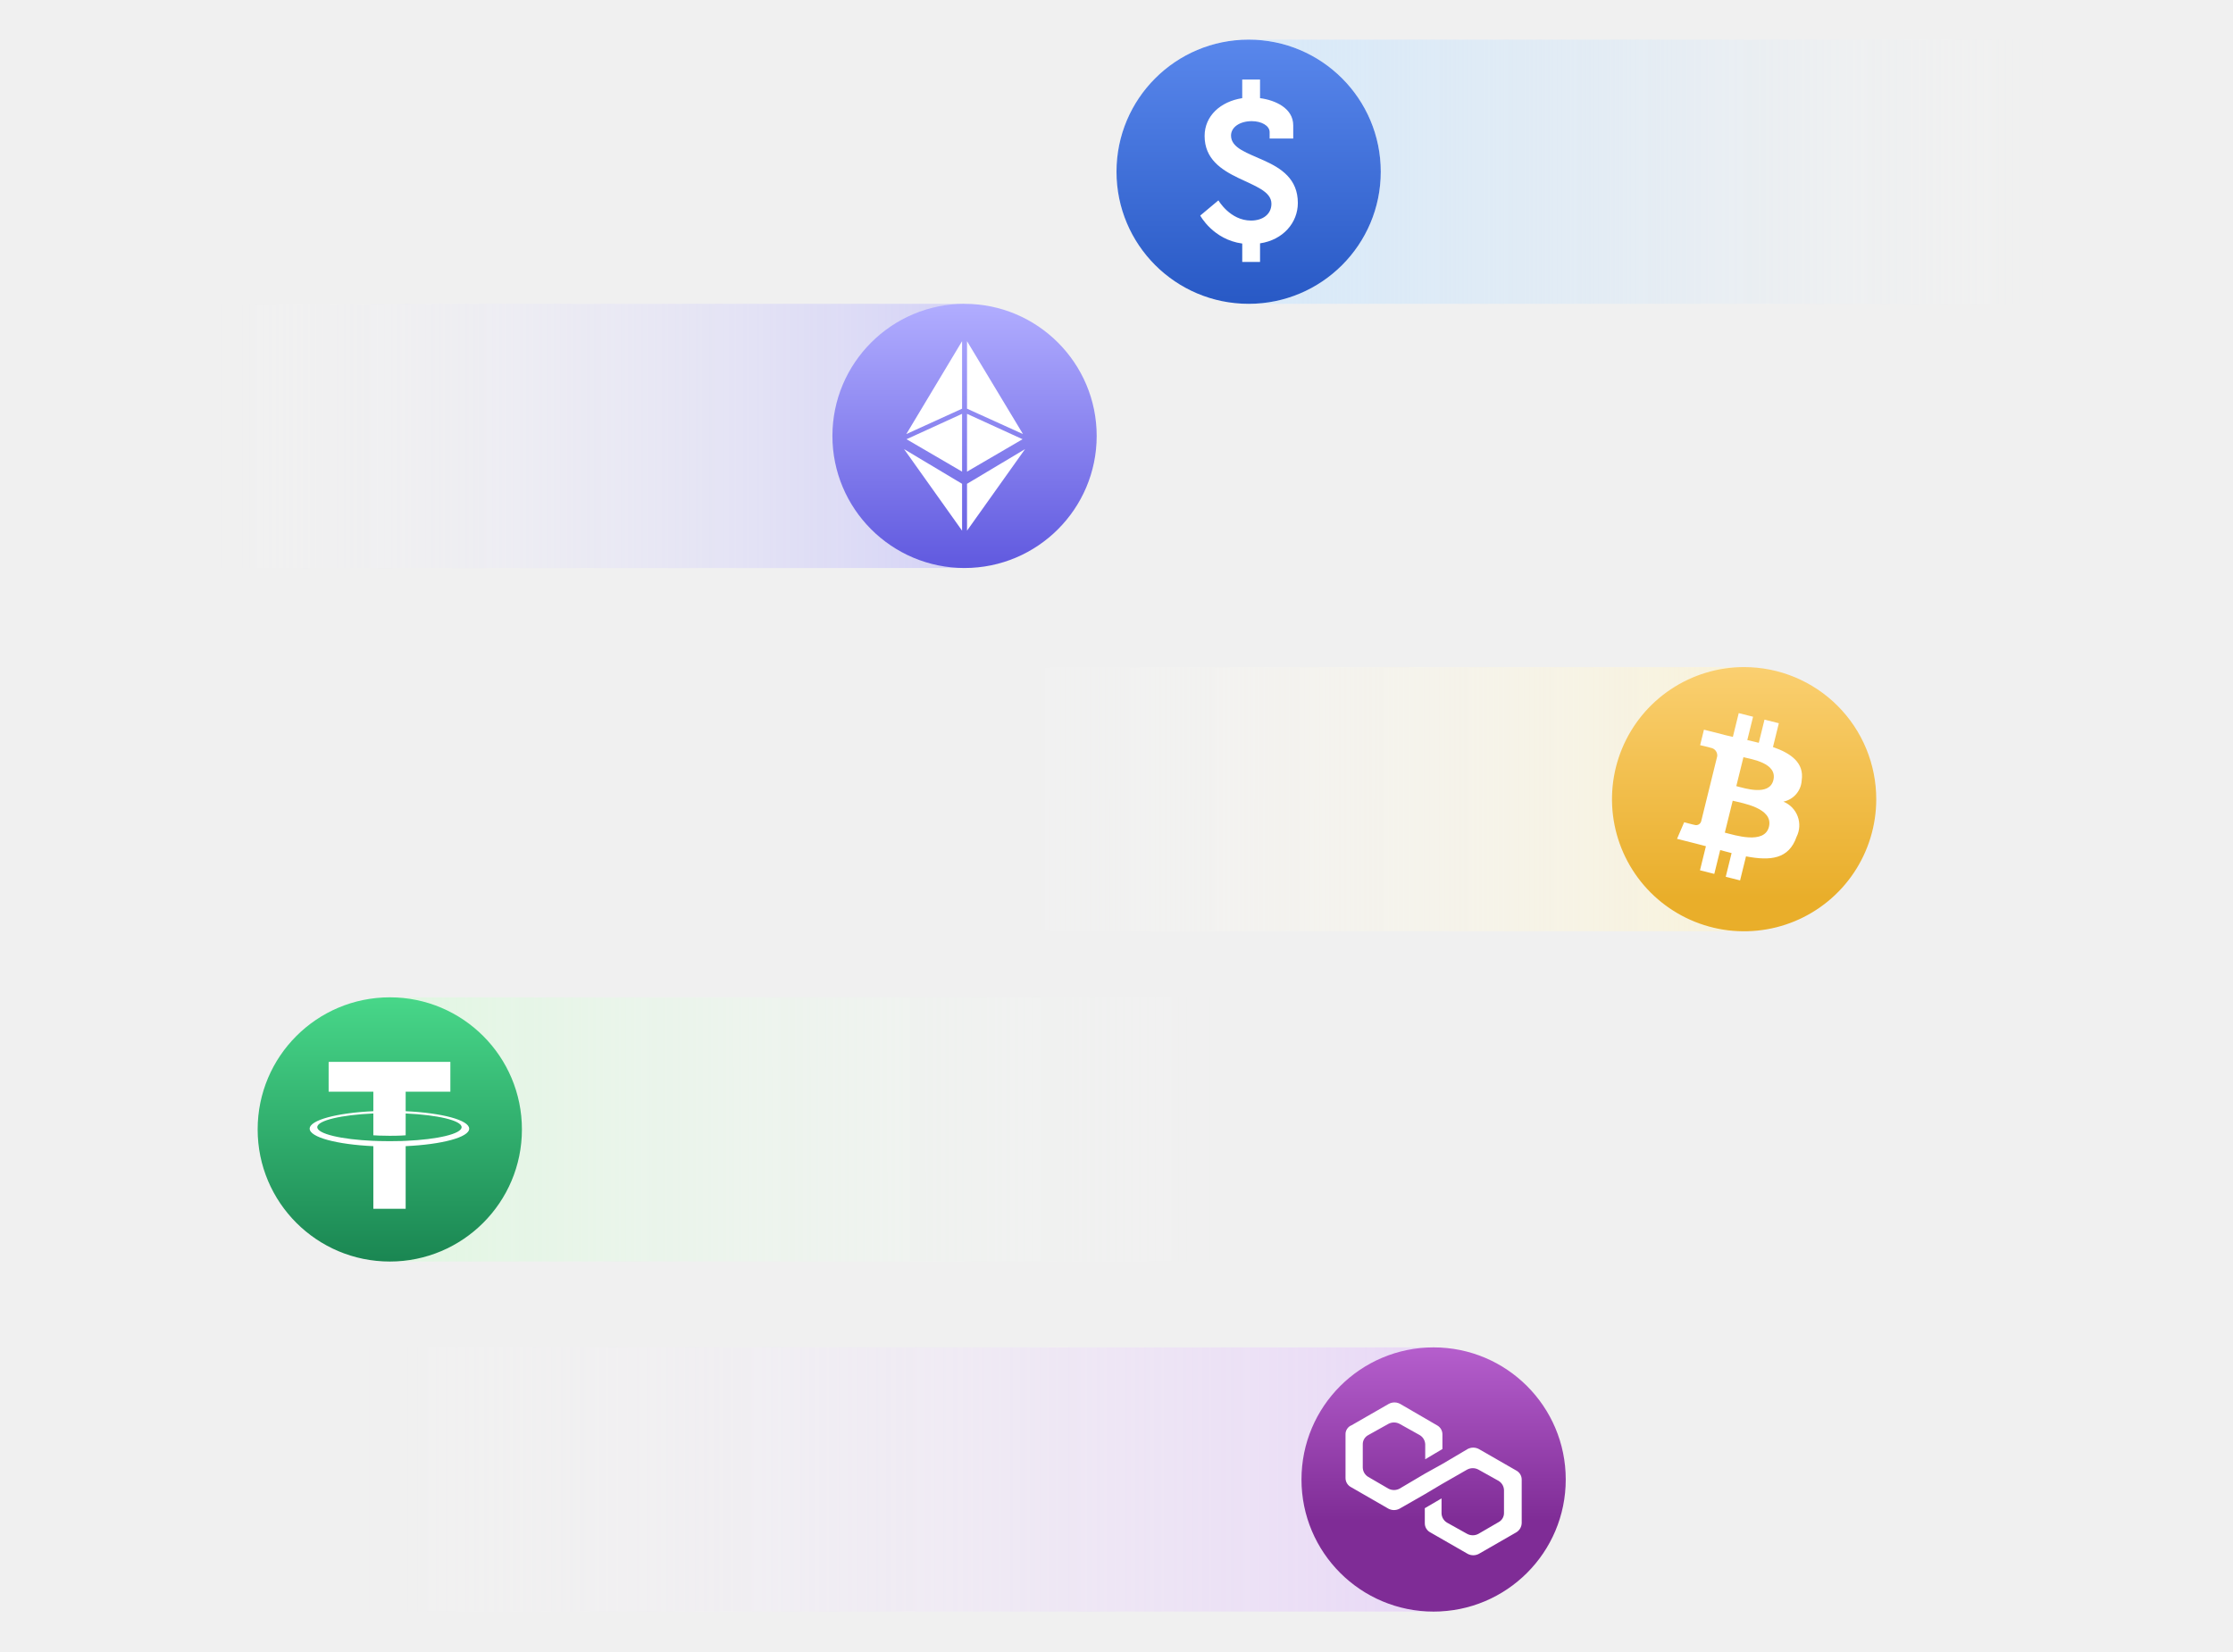
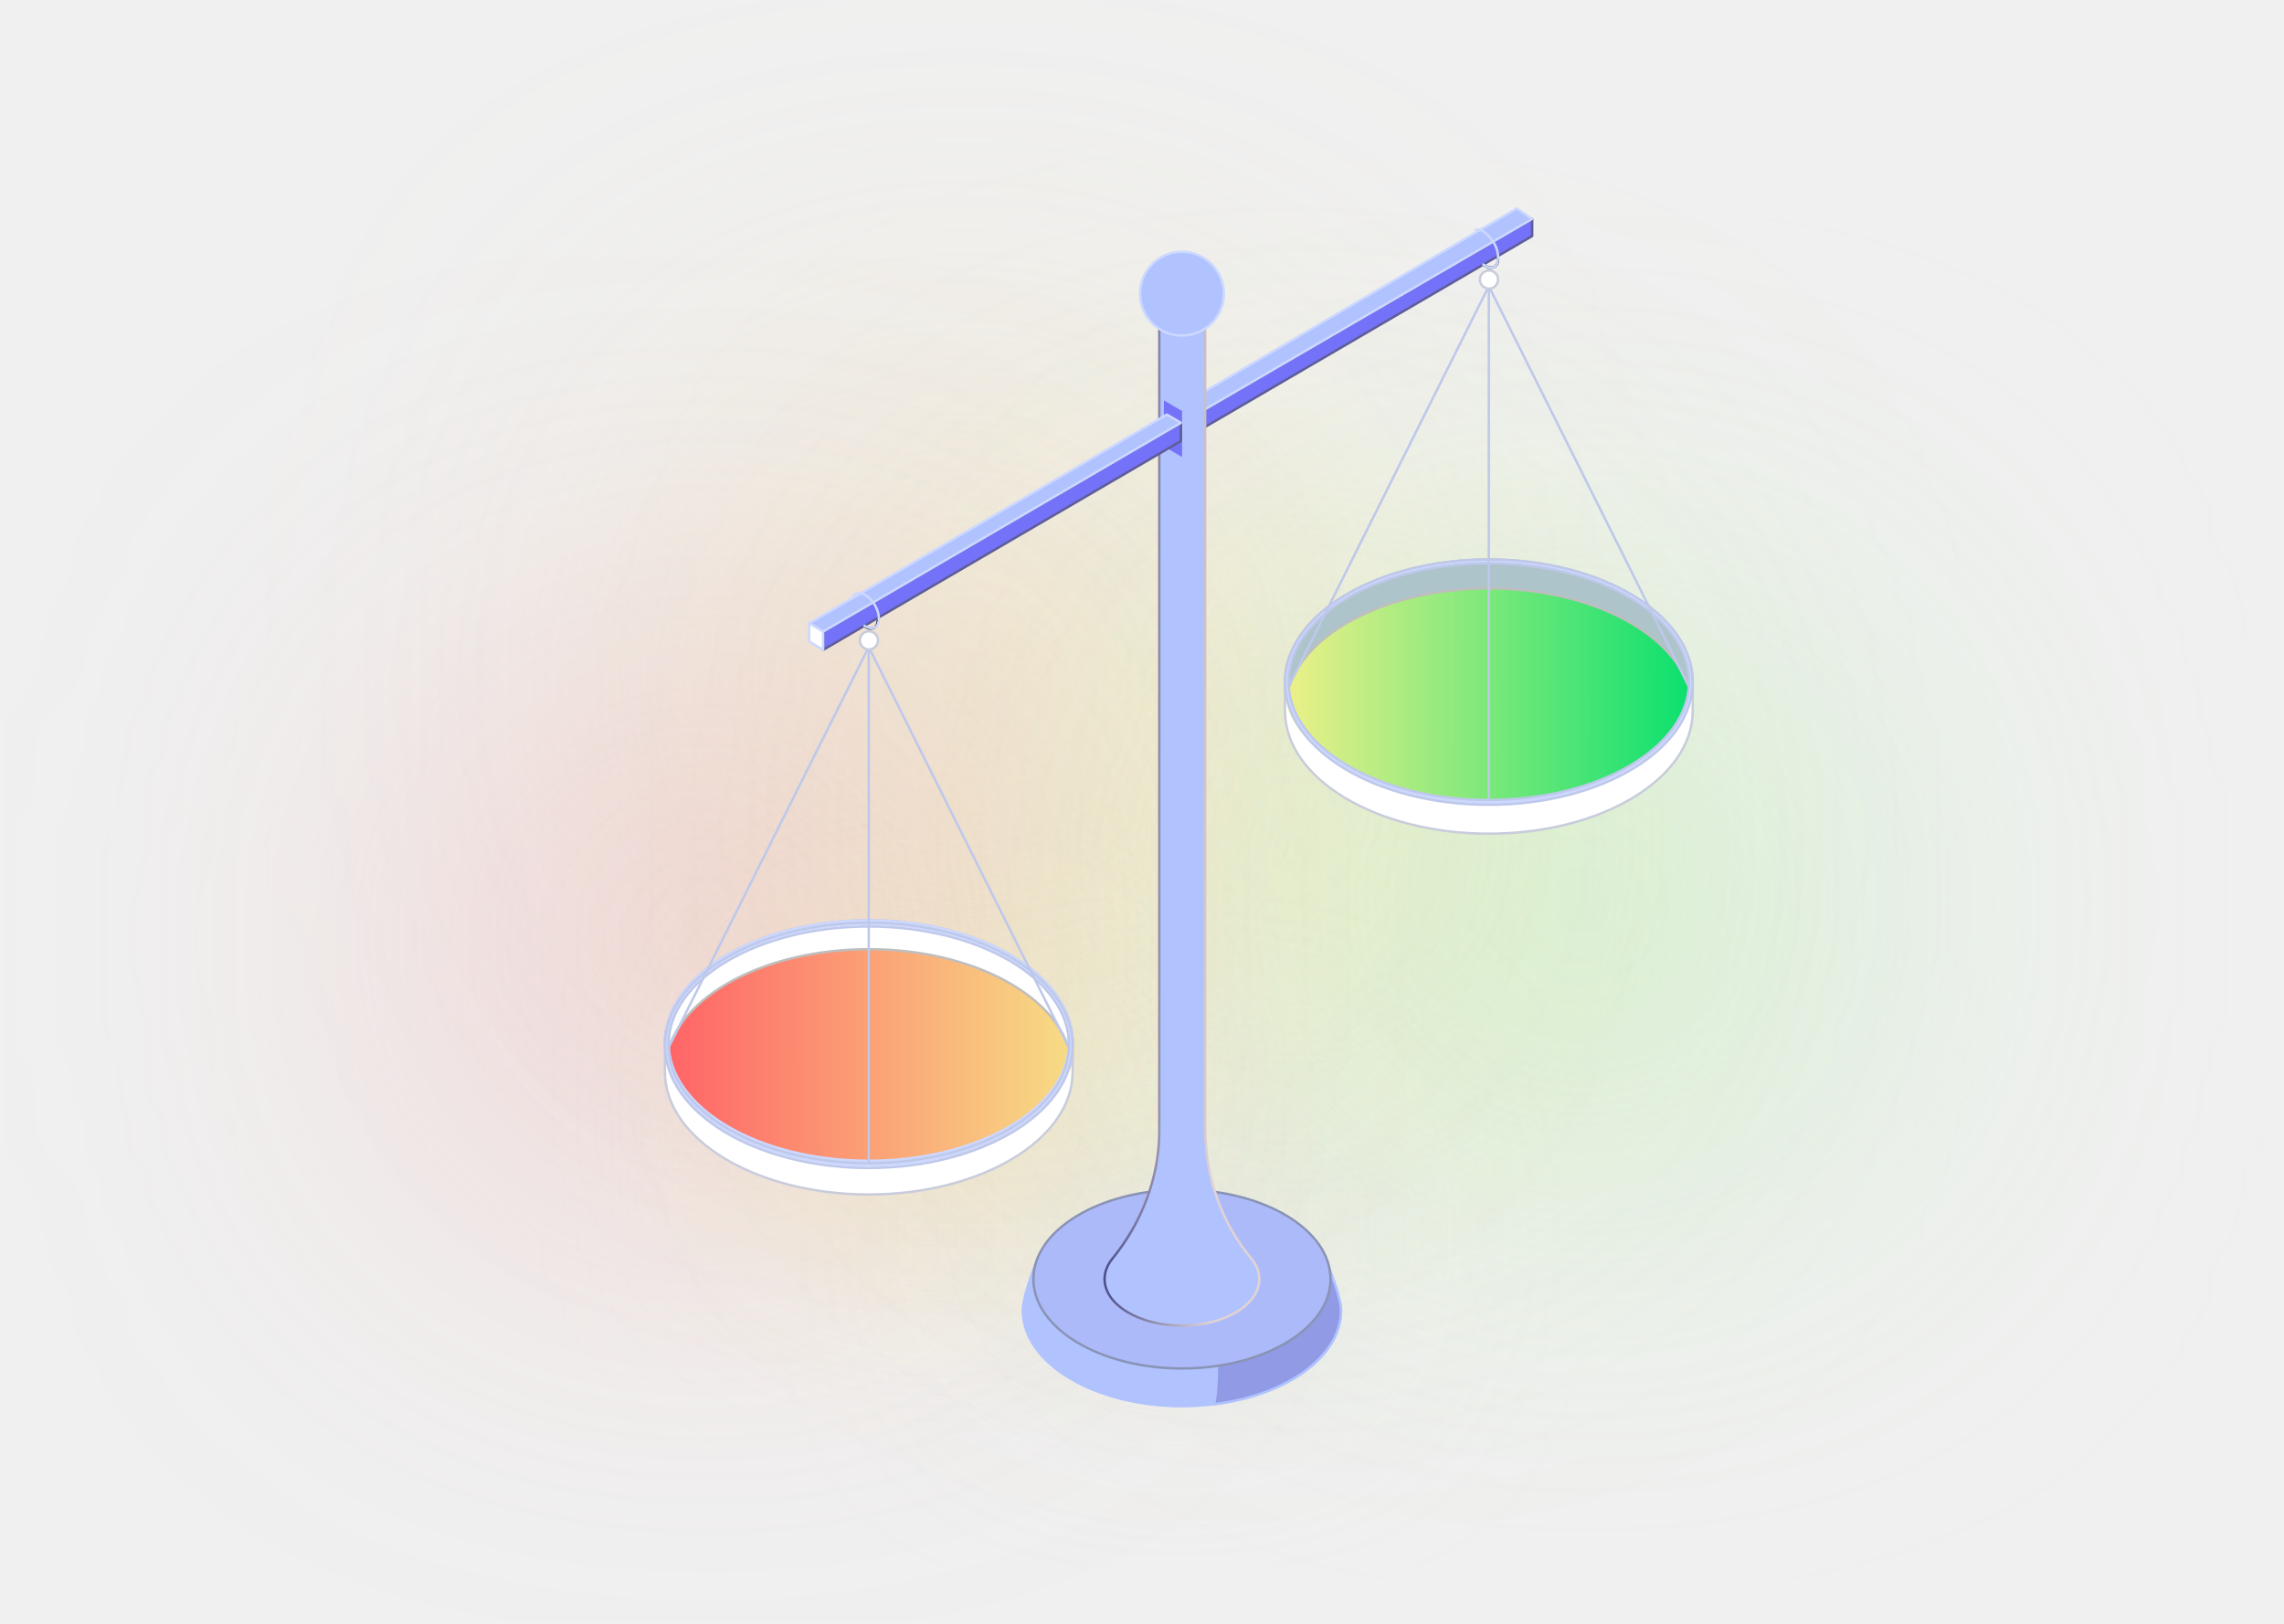
- <svg xmlns="http://www.w3.org/2000/svg" width="338" height="250" viewBox="0 0 338 250" fill="none">
-   <path d="M12 204H218V244H12V204Z" fill="url(#paint0_linear_149_1220)" />
-   <path d="M201.4 224.4C201.4 216.521 207.787 210.133 215.667 210.133H220.067C227.946 210.133 234.333 216.521 234.333 224.4C234.333 232.279 227.946 238.667 220.067 238.667H215.667C207.787 238.667 201.4 232.279 201.4 224.4Z" fill="white" />
-   <path d="M217 204C205.954 204 197 212.954 197 224C197 235.046 205.954 244 217 244C228.046 244 237 235.046 237 224C237 212.954 228.046 204 217 204ZM210.78 212.357C211.17 212.292 211.571 212.358 211.919 212.545L217.501 215.79C217.758 215.924 217.972 216.127 218.119 216.377C218.266 216.627 218.34 216.912 218.333 217.202V219.388L215.73 220.94V218.684C215.721 218.396 215.638 218.115 215.49 217.868C215.342 217.621 215.133 217.416 214.883 217.272L211.85 215.578C211.59 215.439 211.299 215.366 211.003 215.366C210.708 215.366 210.417 215.439 210.157 215.578L207.123 217.271C206.864 217.404 206.647 217.606 206.497 217.856C206.347 218.106 206.271 218.393 206.276 218.684V222.207C206.286 222.495 206.368 222.776 206.516 223.023C206.665 223.271 206.873 223.476 207.123 223.62L210.157 225.385C210.417 225.524 210.708 225.597 211.003 225.597C211.299 225.597 211.589 225.524 211.85 225.385L215.667 223.127L218.333 221.645L222.15 219.388C222.411 219.249 222.701 219.176 222.997 219.176C223.292 219.176 223.583 219.249 223.843 219.388L229.487 222.631C229.746 222.763 229.963 222.965 230.113 223.215C230.263 223.464 230.339 223.751 230.334 224.042V230.604C230.325 230.891 230.243 231.171 230.096 231.418C229.949 231.664 229.742 231.87 229.494 232.014L223.851 235.259C223.59 235.399 223.299 235.472 223.003 235.472C222.708 235.472 222.417 235.399 222.156 235.259L216.513 232.016C216.254 231.883 216.037 231.68 215.887 231.431C215.738 231.181 215.661 230.894 215.667 230.603V228.347L218.2 226.866V229.132C218.21 229.42 218.292 229.7 218.441 229.947C218.589 230.194 218.797 230.399 219.047 230.543L222.081 232.236C222.341 232.375 222.632 232.448 222.927 232.448C223.223 232.448 223.513 232.375 223.774 232.236L226.807 230.473C227.066 230.341 227.283 230.138 227.432 229.889C227.582 229.64 227.658 229.353 227.653 229.063V225.605C227.644 225.317 227.561 225.037 227.413 224.789C227.265 224.542 227.057 224.337 226.807 224.193L223.774 222.5C223.513 222.361 223.222 222.289 222.927 222.289C222.632 222.289 222.341 222.361 222.081 222.5L218.277 224.68L215.667 226.232L211.85 228.419C211.589 228.558 211.299 228.631 211.003 228.631C210.708 228.631 210.417 228.558 210.157 228.419L204.513 225.167C204.255 225.035 204.039 224.834 203.889 224.585C203.739 224.337 203.662 224.052 203.666 223.762V217.202C203.652 216.9 203.732 216.601 203.897 216.348C204.061 216.094 204.301 215.899 204.583 215.789L210.226 212.545C210.399 212.452 210.586 212.389 210.78 212.357Z" fill="url(#paint1_linear_149_1220)" />
-   <path d="M39 101H264V141H39C39 141 39 125.5 39 121C39 113.19 39 101 39 101Z" fill="url(#paint2_linear_149_1220)" />
-   <path d="M248.896 121.449C248.896 113.761 255.129 107.528 262.818 107.528H265.911C273.6 107.528 279.833 113.761 279.833 121.449C279.833 129.138 273.6 135.371 265.911 135.371H262.818C255.129 135.371 248.896 129.138 248.896 121.449Z" fill="white" />
-   <path d="M262.272 121.233L261.08 126.064C262.551 126.433 267.088 127.906 267.758 125.181C268.459 122.339 263.743 121.604 262.272 121.233ZM263.897 114.641L262.817 119.022C264.042 119.331 267.818 120.59 268.429 118.111C269.067 115.526 265.122 114.95 263.897 114.641ZM264 101C260.044 101 256.178 102.173 252.889 104.371C249.6 106.568 247.036 109.692 245.522 113.346C244.009 117.001 243.613 121.022 244.384 124.902C245.156 128.781 247.061 132.345 249.858 135.142C252.655 137.939 256.219 139.844 260.098 140.616C263.978 141.387 267.999 140.991 271.654 139.478C275.308 137.964 278.432 135.4 280.629 132.111C282.827 128.822 284 124.956 284 121C284 118.374 283.483 115.773 282.478 113.346C281.473 110.92 279.999 108.715 278.142 106.858C276.285 105.001 274.08 103.528 271.654 102.522C269.227 101.517 266.626 101 264 101ZM272.716 118.151C272.674 118.918 272.38 119.65 271.879 120.233C271.377 120.815 270.698 121.216 269.946 121.373C270.44 121.574 270.887 121.876 271.26 122.258C271.632 122.641 271.921 123.097 272.108 123.597C272.295 124.097 272.377 124.63 272.348 125.163C272.319 125.697 272.18 126.218 271.939 126.695C270.768 130.079 267.986 130.365 264.286 129.656L263.388 133.296L261.218 132.749L262.105 129.158C261.542 129.017 260.968 128.867 260.376 128.705L259.486 132.312L257.319 131.765L258.217 128.119C257.71 127.988 257.195 127.848 256.67 127.715L253.847 127.003L254.924 124.491C254.924 124.491 256.522 124.921 256.501 124.89C256.6 124.921 256.705 124.933 256.809 124.924C256.913 124.915 257.014 124.885 257.107 124.837C257.199 124.788 257.281 124.722 257.348 124.641C257.415 124.561 257.465 124.468 257.495 124.368L259.93 114.493C259.961 114.19 259.873 113.887 259.684 113.649C259.495 113.41 259.221 113.255 258.919 113.216C258.953 113.193 257.343 112.82 257.343 112.82L257.92 110.476L260.912 111.232L260.91 111.243C261.36 111.356 261.823 111.464 262.296 111.573L263.185 107.969L265.353 108.516L264.482 112.049C265.064 112.183 265.65 112.319 266.22 112.463L267.086 108.953L269.255 109.5L268.367 113.105C271.106 114.059 273.11 115.49 272.716 118.151Z" fill="url(#paint3_linear_149_1220)" />
-   <path d="M30 46H146V86H30V46Z" fill="url(#paint4_linear_149_1220)" />
-   <path d="M146 86C134.969 86 126 77.031 126 66C126 54.969 134.969 46 146 46C157.031 46 166 54.969 166 66C166 77.031 157.031 86 146 86Z" fill="url(#paint5_linear_149_1220)" />
-   <path d="M146.375 73.25V80.344L155.156 68L146.375 73.25ZM154.844 65.719L146.375 51.656V61.875L154.844 65.719ZM146.375 62.656V71.406L154.781 66.5L146.375 62.656ZM137.188 65.719L145.625 51.656V61.875L137.188 65.719ZM145.625 62.656V71.406L137.219 66.5L145.625 62.656ZM145.625 73.25V80.344L136.844 68L145.625 73.25Z" fill="white" />
-   <path d="M189 6H326V46H189V6Z" fill="url(#paint6_linear_149_1220)" />
-   <path d="M209 26C209 37.046 200.046 46 189 46C177.954 46 169 37.046 169 26C169 14.954 177.954 6 189 6C200.046 6 209 14.954 209 26Z" fill="white" />
-   <path d="M189 6C177.954 6 169 14.954 169 26C169 37.046 177.954 46 189 46C200.046 46 209 37.046 209 26C209 14.954 200.046 6 189 6ZM190.727 36.843V39.66H188.033V36.875C183.611 36.27 181.675 32.637 181.675 32.637L184.427 30.335C184.427 30.335 186.185 33.394 189.363 33.394C191.119 33.394 192.451 32.454 192.451 30.848C192.451 27.094 182.337 27.549 182.337 20.585C182.337 17.558 184.731 15.377 188.031 14.861V12.046H190.726V14.861C193.026 15.163 195.751 16.374 195.751 18.979V20.977H192.179V20.009C192.179 19.009 190.906 18.343 189.482 18.343C187.665 18.343 186.335 19.252 186.335 20.523C186.335 24.368 196.449 23.43 196.449 30.727C196.449 33.727 194.208 36.328 190.727 36.843Z" fill="url(#paint7_linear_149_1220)" />
-   <path d="M58 151H256V191H58V151Z" fill="url(#paint8_linear_149_1220)" />
-   <path d="M44.467 171C44.467 164.225 49.959 158.733 56.733 158.733H63.4C70.175 158.733 75.667 164.225 75.667 171C75.667 177.775 70.175 183.267 63.4 183.267H56.733C49.959 183.267 44.467 177.775 44.467 171Z" fill="white" />
-   <path fill-rule="evenodd" clip-rule="evenodd" d="M59 191C47.954 191 39 182.046 39 171C39 159.954 47.954 151 59 151C70.046 151 79 159.954 79 171C79 182.046 70.046 191 59 191ZM61.403 168.241V165.284H68.17V160.774H49.744V165.284H56.511V168.24C51.011 168.492 46.875 169.582 46.875 170.887C46.875 172.192 51.011 173.281 56.511 173.535V183.012H61.403V173.532C66.894 173.28 71.02 172.191 71.02 170.887C71.02 169.584 66.894 168.495 61.403 168.241ZM61.403 172.729V172.726C61.265 172.736 60.556 172.779 58.975 172.779C57.712 172.779 56.824 172.741 56.511 172.726V172.73C51.651 172.516 48.024 171.67 48.024 170.657C48.024 169.645 51.651 168.8 56.511 168.582V171.887C56.829 171.91 57.739 171.964 58.996 171.964C60.505 171.964 61.261 171.901 61.403 171.889V168.585C66.252 168.801 69.871 169.647 69.871 170.657C69.871 171.67 66.252 172.514 61.403 172.729Z" fill="url(#paint9_linear_149_1220)" />
+ <svg xmlns="http://www.w3.org/2000/svg" width="453" height="322" viewBox="0 0 453 322" fill="none">
+   <g filter="url(#filter0_f_229_907)">
+     <ellipse cx="234.014" cy="244.519" rx="26.75" ry="12.84" fill="#D9D9D9" />
+   </g>
+   <g filter="url(#filter1_f_229_907)">
+     <ellipse cx="184.75" cy="217.84" rx="26.75" ry="12.84" fill="#EDED84" />
+   </g>
+   <g filter="url(#filter2_f_229_907)">
+     <ellipse cx="256.806" cy="166.451" rx="39" ry="35" transform="rotate(8.62135 256.806 166.451)" fill="#EDED84" fill-opacity="0.7" />
+   </g>
+   <g filter="url(#filter3_f_229_907)">
+     <ellipse cx="191.806" cy="135.451" rx="39" ry="35" transform="rotate(8.62135 191.806 135.451)" fill="#EDCE84" fill-opacity="0.7" />
+   </g>
+   <g filter="url(#filter4_f_229_907)">
+     <ellipse cx="139.806" cy="186.451" rx="39" ry="35" transform="rotate(8.62135 139.806 186.451)" fill="#ED8484" fill-opacity="0.7" />
+   </g>
+   <g filter="url(#filter5_f_229_907)">
+     <ellipse cx="313.806" cy="178.451" rx="39" ry="35" transform="rotate(8.62135 313.806 178.451)" fill="#8BED84" fill-opacity="0.7" />
+   </g>
+   <path d="M131.875 212.636C131.875 226.073 149.978 236.966 172.308 236.966C194.639 236.966 212.742 226.073 212.742 212.636C212.742 211.976 212.742 206.044 212.742 206.044C212.742 206.044 202.842 185.366 172.308 185.933C138.451 186.561 131.894 207.637 131.894 207.637C131.894 207.637 131.875 212.061 131.875 212.636Z" fill="white" />
+   <path d="M132.475 210.213C132.953 220.347 150.47 231.203 172.665 231.203C182.807 231.203 192.127 229.235 198.985 225.493C207.134 221.046 211.969 214.421 212.849 210.213C215.484 197.625 194.857 186.927 172.662 186.927C150.467 186.927 131.869 197.366 132.475 210.213Z" fill="url(#paint0_linear_229_907)" />
+   <path d="M172.308 237.205C149.882 237.205 131.636 226.183 131.636 212.636C131.636 212.061 131.655 207.636 131.655 207.636C131.655 207.612 131.659 207.588 131.666 207.566C131.682 207.513 133.392 202.173 139.244 196.844C144.632 191.937 154.74 186.019 172.304 185.694C188.153 185.404 198.355 190.913 204.126 195.59C210.387 200.664 212.933 205.889 212.958 205.941C212.973 205.973 212.981 206.008 212.981 206.044V212.636C212.981 226.184 194.736 237.205 172.309 237.205L172.308 237.205ZM132.133 207.675C132.131 208.105 132.114 212.092 132.114 212.636C132.114 225.92 150.145 236.727 172.308 236.727C194.472 236.727 212.503 225.92 212.503 212.636V206.1C212.235 205.57 209.675 200.696 203.805 195.945C198.097 191.326 187.999 185.881 172.313 186.171C154.916 186.494 144.915 192.334 139.589 197.176C134.058 202.203 132.284 207.225 132.133 207.675Z" fill="#C8CCDB" />
+   <path d="M172.308 188.306C193.027 188.306 210.103 197.684 212.461 209.769C212.644 208.829 212.742 207.873 212.742 206.902C212.742 193.465 194.639 182.573 172.308 182.573C149.978 182.573 131.875 193.466 131.875 206.902C131.875 207.873 131.973 208.829 132.156 209.769C134.514 197.683 151.59 188.306 172.308 188.306Z" fill="white" />
+   <path d="M212.461 210.008C212.347 210.008 212.248 209.927 212.227 209.815C209.861 197.689 192.7 188.545 172.309 188.545C151.918 188.545 134.757 197.689 132.391 209.815C132.369 209.927 132.27 210.008 132.156 210.008C132.042 210.008 131.943 209.927 131.922 209.815C131.732 208.845 131.636 207.865 131.636 206.903C131.636 193.355 149.882 182.333 172.308 182.333C194.735 182.333 212.981 193.355 212.981 206.902C212.981 207.865 212.885 208.845 212.696 209.815C212.674 209.927 212.575 210.008 212.461 210.008ZM172.309 188.067C192.249 188.067 209.145 196.778 212.411 208.521C212.472 207.979 212.503 207.438 212.503 206.903C212.503 193.619 194.472 182.812 172.309 182.812C150.146 182.812 132.114 193.619 132.114 206.903C132.114 207.438 132.145 207.979 132.206 208.521C135.472 196.778 152.369 188.067 172.309 188.067Z" fill="#BEBEBE" />
+   <path d="M172.308 182.573C149.978 182.573 131.875 193.465 131.875 206.902C131.875 220.34 149.978 231.232 172.308 231.232C194.639 231.232 212.742 220.34 212.742 206.902C212.742 193.465 194.639 182.573 172.308 182.573ZM172.305 230.279C150.372 230.279 132.592 219.768 132.592 206.803C132.592 193.837 150.372 183.326 172.305 183.326C194.238 183.326 212.018 193.837 212.018 206.803C212.018 219.768 194.238 230.279 172.305 230.279Z" fill="#CDD8FF" />
+   <path d="M172.308 231.471C149.882 231.471 131.636 220.45 131.636 206.903C131.636 193.355 149.882 182.334 172.308 182.334C194.735 182.334 212.981 193.355 212.981 206.903C212.981 220.45 194.735 231.471 172.308 231.471ZM172.308 182.812C150.145 182.812 132.114 193.619 132.114 206.903C132.114 220.186 150.145 230.994 172.308 230.994C194.472 230.994 212.503 220.187 212.503 206.903C212.503 193.619 194.472 182.812 172.308 182.812ZM172.305 230.518C150.275 230.518 132.353 219.879 132.353 206.802C132.353 193.726 150.275 183.087 172.305 183.087C194.334 183.087 212.257 193.726 212.257 206.802C212.257 219.879 194.334 230.518 172.305 230.518ZM172.305 183.565C150.539 183.565 132.831 193.989 132.831 206.802C132.831 219.616 150.539 230.04 172.305 230.04C194.071 230.04 211.779 219.616 211.779 206.802C211.779 193.989 194.071 183.565 172.305 183.565Z" fill="#CDD8FF" />
+   <path d="M172.308 231.945C149.882 231.945 131.636 220.923 131.636 207.376C131.636 193.829 149.882 182.807 172.308 182.807C194.735 182.807 212.981 193.829 212.981 207.376C212.981 220.923 194.735 231.945 172.308 231.945ZM172.308 183.285C150.145 183.285 132.114 194.092 132.114 207.376C132.114 220.66 150.145 231.467 172.308 231.467C194.472 231.467 212.503 220.66 212.503 207.376C212.503 194.092 194.472 183.285 172.308 183.285ZM172.305 230.991C150.275 230.991 132.353 220.353 132.353 207.276C132.353 194.199 150.275 183.561 172.305 183.561C194.334 183.561 212.257 194.199 212.257 207.276C212.257 220.352 194.334 230.991 172.305 230.991ZM172.305 184.038C150.539 184.038 132.831 194.463 132.831 207.276C132.831 220.089 150.539 230.514 172.305 230.514C194.071 230.514 211.779 220.089 211.779 207.276C211.779 194.463 194.071 184.038 172.305 184.038Z" fill="#BEC8EA" />
+   <path d="M211.812 207.67C211.724 207.67 211.639 207.622 211.598 207.538L172.305 128.883L133.065 207.416C133.006 207.534 132.862 207.582 132.744 207.523C132.626 207.464 132.578 207.321 132.637 207.202L172.091 128.242C172.132 128.161 172.215 128.11 172.305 128.11C172.396 128.11 172.479 128.161 172.519 128.242L212.026 207.325C212.085 207.443 212.037 207.587 211.919 207.645C211.884 207.663 211.848 207.67 211.812 207.67Z" fill="#BEC8EA" />
+   <path d="M172.305 230.518C172.173 230.518 172.066 230.411 172.066 230.279V124.673C172.066 124.541 172.173 124.434 172.305 124.434C172.437 124.434 172.544 124.541 172.544 124.673V230.279C172.544 230.411 172.437 230.518 172.305 230.518Z" fill="#BEC8EA" />
+   <path d="M172.337 128.838C173.332 128.838 174.139 128.032 174.139 127.036C174.139 126.041 173.332 125.234 172.337 125.234C171.341 125.234 170.534 126.041 170.534 127.036C170.534 128.032 171.341 128.838 172.337 128.838Z" fill="white" />
+   <path d="M172.337 129.077C171.211 129.077 170.295 128.162 170.295 127.037C170.295 125.911 171.211 124.996 172.337 124.996C173.463 124.996 174.379 125.911 174.379 127.037C174.379 128.162 173.463 129.077 172.337 129.077ZM172.337 125.473C171.475 125.473 170.773 126.175 170.773 127.037C170.773 127.898 171.475 128.6 172.337 128.6C173.199 128.6 173.901 127.898 173.901 127.037C173.901 126.175 173.199 125.473 172.337 125.473Z" fill="#C8CCDB" />
+   <path d="M172.745 124.914C171.71 124.914 170.468 124.015 169.623 122.554C169.124 121.69 168.849 120.762 168.847 119.941C168.846 119.072 169.149 118.418 169.703 118.098C170.256 117.779 170.975 117.843 171.727 118.279C172.438 118.691 173.104 119.394 173.603 120.257C174.674 122.112 174.639 124.069 173.523 124.712C173.287 124.849 173.023 124.914 172.745 124.914ZM170.477 118.376C170.28 118.376 170.099 118.421 169.942 118.512C169.543 118.742 169.324 119.249 169.325 119.94C169.327 120.679 169.579 121.522 170.037 122.314C170.943 123.883 172.43 124.791 173.284 124.298C174.138 123.806 174.094 122.064 173.188 120.496C172.73 119.703 172.126 119.063 171.487 118.692C171.125 118.482 170.781 118.376 170.477 118.376H170.477Z" fill="black" />
+   <path d="M254.858 141.061C254.858 154.498 272.961 165.391 295.291 165.391C317.622 165.391 335.724 154.498 335.724 141.061C335.724 140.401 335.724 134.469 335.724 134.469C335.724 134.469 325.825 113.79 295.291 114.357C261.434 114.985 254.877 136.061 254.877 136.061C254.877 136.061 254.858 140.485 254.858 141.061Z" fill="white" />
+   <path d="M295.291 165.629C272.865 165.629 254.619 154.608 254.619 141.061C254.619 140.485 254.638 136.06 254.638 136.06C254.638 136.037 254.642 136.013 254.649 135.99C254.665 135.937 256.375 130.598 262.227 125.268C267.614 120.361 277.723 114.444 295.287 114.118C311.135 113.83 321.338 119.338 327.109 124.015C333.37 129.089 335.915 134.313 335.94 134.366C335.956 134.398 335.964 134.433 335.964 134.469V141.061C335.964 154.608 317.718 165.63 295.292 165.63L295.291 165.629ZM255.116 136.1C255.114 136.53 255.097 140.517 255.097 141.061C255.097 154.344 273.128 165.152 295.291 165.152C317.454 165.152 335.485 154.344 335.485 141.061V134.525C335.218 133.995 332.658 129.12 326.788 124.37C321.08 119.751 310.985 114.306 295.296 114.596C277.899 114.919 267.898 120.758 262.571 125.6C257.041 130.628 255.267 135.649 255.116 136.1Z" fill="#C8CCDB" />
+   <path d="M255.03 138.286C255.714 148.135 273 159.306 295.195 159.306C317.39 159.306 334.675 146.581 335.405 138.286C336.531 125.475 317.412 115 295.218 115C273.023 115 254.139 125.456 255.03 138.286Z" fill="url(#paint1_linear_229_907)" />
+   <path d="M295.291 116.731C316.01 116.731 333.086 126.108 335.444 138.194C335.627 137.254 335.724 136.297 335.724 135.327C335.724 121.89 317.622 110.997 295.291 110.997C272.961 110.997 254.858 121.89 254.858 135.327C254.858 136.297 254.955 137.254 255.139 138.194C257.497 126.108 274.573 116.731 295.291 116.731Z" fill="#ADC4CB" />
+   <path d="M335.444 138.433C335.329 138.433 335.231 138.352 335.209 138.239C332.843 126.113 315.682 116.969 295.291 116.969C274.9 116.969 257.739 126.113 255.374 138.239C255.352 138.352 255.253 138.433 255.139 138.433C255.025 138.433 254.926 138.352 254.905 138.239C254.715 137.269 254.62 136.289 254.62 135.327C254.62 121.78 272.865 110.758 295.292 110.758C317.718 110.758 335.964 121.78 335.964 135.327C335.964 136.289 335.868 137.269 335.679 138.239C335.657 138.352 335.558 138.433 335.444 138.433H335.444ZM295.291 116.492C315.231 116.492 332.128 125.202 335.394 136.945C335.455 136.403 335.486 135.862 335.486 135.327C335.486 122.043 317.455 111.236 295.291 111.236C273.128 111.236 255.097 122.043 255.097 135.327C255.097 135.862 255.128 136.403 255.189 136.945C258.455 125.203 275.351 116.492 295.291 116.492Z" fill="#BEBEBE" />
+   <path d="M295.291 110.997C272.961 110.997 254.858 121.89 254.858 135.327C254.858 148.764 272.961 159.657 295.291 159.657C317.622 159.657 335.724 148.764 335.724 135.327C335.724 121.89 317.622 110.997 295.291 110.997ZM295.288 158.704C273.355 158.704 255.575 148.193 255.575 135.227C255.575 122.262 273.355 111.751 295.288 111.751C317.22 111.751 335 122.262 335 135.227C335 148.193 317.22 158.704 295.288 158.704Z" fill="#CDD8FF" />
+   <path d="M295.291 159.896C272.865 159.896 254.619 148.875 254.619 135.327C254.619 121.78 272.865 110.759 295.291 110.759C317.718 110.759 335.963 121.78 335.963 135.327C335.963 148.875 317.718 159.896 295.291 159.896ZM295.291 111.236C273.128 111.236 255.097 122.043 255.097 135.327C255.097 148.611 273.128 159.418 295.291 159.418C317.454 159.418 335.485 148.611 335.485 135.327C335.485 122.044 317.454 111.236 295.291 111.236ZM295.288 158.943C273.258 158.943 255.336 148.304 255.336 135.227C255.336 122.15 273.258 111.512 295.288 111.512C317.317 111.512 335.239 122.151 335.239 135.227C335.239 148.304 317.317 158.943 295.288 158.943ZM295.288 111.99C273.522 111.99 255.814 122.414 255.814 135.227C255.814 148.04 273.522 158.465 295.288 158.465C317.054 158.465 334.761 148.041 334.761 135.227C334.761 122.414 317.054 111.99 295.288 111.99Z" fill="#BEC8EA" />
+   <path d="M334.794 136.095C334.706 136.095 334.622 136.047 334.58 135.963L295.287 57.308L256.047 135.84C255.988 135.958 255.845 136.006 255.726 135.947C255.608 135.888 255.56 135.745 255.619 135.627L295.074 56.666C295.114 56.585 295.197 56.534 295.287 56.534C295.378 56.534 295.461 56.585 295.501 56.666L335.008 135.75C335.067 135.868 335.019 136.011 334.901 136.07C334.866 136.087 334.83 136.095 334.794 136.095Z" fill="#BEC8EA" />
+   <path d="M295.288 158.943C295.156 158.943 295.049 158.835 295.049 158.704V53.097C295.049 52.965 295.156 52.858 295.288 52.858C295.42 52.858 295.527 52.965 295.527 53.097V158.704C295.527 158.835 295.42 158.943 295.288 158.943Z" fill="#BEC8EA" />
+   <path d="M295.32 57.263C296.315 57.263 297.122 56.456 297.122 55.461C297.122 54.466 296.315 53.659 295.32 53.659C294.324 53.659 293.517 54.466 293.517 55.461C293.517 56.456 294.324 57.263 295.32 57.263Z" fill="white" />
+   <path d="M295.319 57.502C294.193 57.502 293.278 56.587 293.278 55.461C293.278 54.336 294.194 53.42 295.319 53.42C296.445 53.42 297.361 54.336 297.361 55.461C297.361 56.587 296.445 57.502 295.319 57.502ZM295.319 53.898C294.457 53.898 293.756 54.6 293.756 55.461C293.756 56.323 294.457 57.024 295.319 57.024C296.181 57.024 296.883 56.323 296.883 55.461C296.883 54.599 296.181 53.898 295.319 53.898Z" fill="#C8CCDB" />
+   <path d="M295.728 53.338C294.693 53.338 293.451 52.439 292.606 50.978C291.535 49.123 291.57 47.166 292.686 46.523C293.801 45.879 295.514 46.828 296.585 48.682C297.656 50.536 297.622 52.493 296.506 53.137C296.27 53.273 296.006 53.338 295.728 53.338ZM293.456 46.802C293.262 46.802 293.083 46.845 292.925 46.936C292.071 47.429 292.115 49.171 293.02 50.739C293.926 52.307 295.413 53.216 296.267 52.723C297.121 52.23 297.077 50.489 296.171 48.92C295.433 47.642 294.309 46.802 293.456 46.802Z" fill="black" />
+   <path d="M235.633 83.166C235.928 84.183 236.159 85.219 236.342 86.26L303.885 46.83V43.435L235.633 83.166Z" fill="#7472F8" />
+   <path d="M236.343 86.499C236.308 86.499 236.274 86.492 236.242 86.477C236.171 86.444 236.121 86.379 236.107 86.302C235.917 85.221 235.681 84.189 235.404 83.233C235.374 83.128 235.419 83.015 235.514 82.96L303.764 43.229C303.838 43.186 303.93 43.185 304.004 43.228C304.078 43.271 304.124 43.35 304.124 43.435V46.83C304.124 46.914 304.078 46.993 304.005 47.036L236.463 86.466C236.426 86.488 236.384 86.499 236.342 86.499H236.343ZM235.914 83.279C236.145 84.1 236.347 84.973 236.517 85.882L303.646 46.693V43.851L235.914 83.279Z" fill="#5E5D98" />
+   <path d="M235.634 83.166L303.885 43.435L300.839 41.335L234.555 80.216C234.987 81.169 235.341 82.157 235.634 83.166Z" fill="#B0C3FF" />
+   <path d="M235.633 83.405C235.603 83.405 235.573 83.4 235.544 83.388C235.476 83.361 235.424 83.303 235.404 83.233C235.104 82.198 234.745 81.217 234.337 80.315C234.286 80.204 234.328 80.072 234.433 80.01L300.718 41.13C300.798 41.082 300.898 41.086 300.975 41.139L304.02 43.239C304.088 43.285 304.126 43.363 304.123 43.444C304.12 43.526 304.075 43.601 304.005 43.642L235.754 83.373C235.717 83.394 235.675 83.405 235.633 83.405V83.405ZM234.86 80.314C235.203 81.095 235.511 81.932 235.776 82.807L303.439 43.418L300.829 41.618L234.86 80.315V80.314Z" fill="#CDD8FF" />
+   <path d="M295.738 53.334C295.217 53.334 294.629 53.108 294.058 52.672C293.953 52.592 293.933 52.442 294.013 52.337C294.092 52.232 294.243 52.212 294.348 52.292C295.067 52.84 295.784 53.002 296.267 52.723C297.053 52.27 297.165 50.163 296.171 48.443C295.692 47.612 295.019 46.82 294.372 46.324C293.988 46.03 293.272 45.578 292.779 45.862C292.664 45.928 292.518 45.889 292.452 45.775C292.386 45.661 292.426 45.515 292.54 45.449C293.083 45.135 293.837 45.312 294.663 45.945C295.368 46.486 296.068 47.309 296.585 48.204C297.654 50.054 297.614 52.498 296.506 53.137C296.277 53.269 296.017 53.334 295.738 53.334Z" fill="#CDD8FF" />
+   <path d="M202.862 259.973C202.862 270.462 216.992 278.964 234.422 278.964C251.852 278.964 265.982 270.462 265.982 259.973C265.982 257.469 263.736 251.939 263.736 251.939C263.736 251.939 247.691 240.983 234.422 240.983C221.71 240.983 205.338 250.894 205.338 250.894C205.338 250.894 202.862 257.135 202.862 259.973Z" fill="#B0C3FF" />
+   <path d="M234.422 279.203C216.888 279.203 202.623 270.577 202.623 259.974C202.623 257.122 205.015 251.062 205.116 250.806C205.136 250.757 205.17 250.716 205.215 250.689C205.379 250.59 221.79 240.744 234.423 240.744C247.613 240.744 263.711 251.632 263.872 251.742C263.911 251.768 263.941 251.806 263.959 251.849C264.051 252.077 266.222 257.452 266.222 259.974C266.222 270.577 251.957 279.203 234.423 279.203L234.422 279.203ZM205.531 251.057C205.253 251.772 203.101 257.378 203.101 259.974C203.101 270.313 217.152 278.725 234.422 278.725C251.693 278.725 265.744 270.313 265.744 259.974C265.744 257.691 263.796 252.732 263.542 252.096C262.456 251.369 247.06 241.222 234.422 241.222C222.339 241.222 206.704 250.361 205.531 251.057Z" fill="#B0C3FF" />
+   <path d="M240.783 278.578C255.164 276.808 265.983 269.151 265.983 259.974C265.983 257.469 263.737 251.939 263.737 251.939C263.737 251.939 250.51 242.908 238.145 241.244C238.145 241.244 240.482 256.904 240.931 262.109C241.97 274.152 240.783 278.578 240.783 278.578H240.783Z" fill="#909AE5" />
+   <path d="M240.783 278.817C240.714 278.817 240.648 278.788 240.602 278.735C240.55 278.676 240.531 278.594 240.552 278.517C240.564 278.472 241.714 273.97 240.693 262.129C240.249 256.991 237.931 241.436 237.908 241.28C237.897 241.205 237.921 241.13 237.974 241.076C238.027 241.023 238.102 240.998 238.176 241.007C250.457 242.659 263.739 251.651 263.871 251.741C263.91 251.768 263.941 251.805 263.958 251.849C264.051 252.077 266.222 257.452 266.222 259.973C266.222 264.453 263.627 268.812 258.917 272.246C254.298 275.614 247.869 277.947 240.812 278.816C240.802 278.817 240.792 278.817 240.783 278.817L240.783 278.817ZM238.428 241.525C238.761 243.773 240.76 257.345 241.169 262.088C242.054 272.345 241.341 277.055 241.091 278.299C255.397 276.438 265.743 268.765 265.743 259.973C265.743 257.69 263.796 252.732 263.542 252.096C262.57 251.445 250.086 243.21 238.428 241.525V241.525Z" fill="#B0C3FF" />
+   <path d="M234.422 271.479C250.696 271.479 263.888 263.541 263.888 253.749C263.888 243.956 250.696 236.018 234.422 236.018C218.149 236.018 204.956 243.956 204.956 253.749C204.956 263.541 218.149 271.479 234.422 271.479Z" fill="#ACBAFA" />
+   <path d="M234.422 271.718C218.043 271.718 204.717 263.657 204.717 253.749C204.717 243.841 218.043 235.779 234.422 235.779C250.802 235.779 264.128 243.84 264.128 253.749C264.128 263.658 250.802 271.718 234.422 271.718ZM234.422 236.257C218.307 236.257 205.195 244.104 205.195 253.749C205.195 263.394 218.307 271.241 234.422 271.241C250.538 271.241 263.65 263.394 263.65 253.749C263.65 244.104 250.539 236.257 234.422 236.257Z" fill="#8993B5" />
+   <path d="M239.017 223.675V62.501H229.932V224.35C229.932 233.631 226.499 242.495 220.638 249.693C219.64 250.917 219.081 252.294 219.081 253.749C219.081 258.847 225.95 262.981 234.422 262.981C242.895 262.981 249.764 258.847 249.764 253.749C249.764 252.256 249.175 250.845 248.129 249.597C242.072 242.373 239.017 233.1 239.017 223.675Z" fill="#B0C3FF" />
+   <path d="M234.422 263.22C225.831 263.22 218.842 258.971 218.842 253.749C218.842 252.269 219.383 250.854 220.452 249.542C226.411 242.225 229.693 233.278 229.693 224.35V62.501C229.693 62.369 229.8 62.262 229.932 62.262H239.017C239.149 62.262 239.256 62.369 239.256 62.501V223.675C239.256 233.326 242.472 242.478 248.312 249.444C249.434 250.783 250.003 252.231 250.003 253.749C250.003 258.971 243.014 263.22 234.422 263.22ZM230.171 62.74V224.35C230.171 233.388 226.851 242.442 220.823 249.843C219.825 251.068 219.32 252.382 219.32 253.749C219.32 258.708 226.095 262.742 234.422 262.742C242.75 262.742 249.525 258.708 249.525 253.749C249.525 252.346 248.994 251.001 247.945 249.751C242.033 242.699 238.778 233.438 238.778 223.675V62.74H230.171Z" fill="url(#paint2_linear_229_907)" />
+   <path d="M234.422 66.573C239.015 66.573 242.738 62.852 242.738 58.261C242.738 53.67 239.015 49.949 234.422 49.949C229.83 49.949 226.107 53.67 226.107 58.261C226.107 62.852 229.83 66.573 234.422 66.573Z" fill="#B0C3FF" />
+   <path d="M234.422 66.811C229.705 66.811 225.868 62.975 225.868 58.261C225.868 53.546 229.706 49.71 234.422 49.71C239.139 49.71 242.977 53.546 242.977 58.261C242.977 62.975 239.139 66.811 234.422 66.811ZM234.422 50.188C229.969 50.188 226.346 53.809 226.346 58.261C226.346 62.712 229.969 66.334 234.422 66.334C238.876 66.334 242.499 62.712 242.499 58.261C242.499 53.809 238.876 50.188 234.422 50.188Z" fill="#CDD8FF" />
+   <path d="M234.438 90.665L230.847 88.539V79.43L234.438 81.537V90.665Z" fill="#7472F8" />
+   <path d="M234.211 83.874L163.26 125.297V128.925L234.211 87.502V83.874Z" fill="#7472F8" />
+   <path d="M163.26 129.164C163.219 129.164 163.178 129.153 163.141 129.132C163.067 129.09 163.021 129.011 163.021 128.925V125.297C163.021 125.212 163.066 125.134 163.14 125.091L234.091 83.668C234.165 83.625 234.256 83.625 234.33 83.667C234.405 83.71 234.45 83.789 234.45 83.874V87.502C234.45 87.587 234.405 87.666 234.332 87.709L163.381 129.131C163.343 129.153 163.302 129.164 163.26 129.164ZM163.499 125.434V128.509L233.972 87.365V84.291L163.499 125.434Z" fill="#5E5D98" />
+   <path d="M231.438 82.239L160.487 123.664L163.26 125.297L234.211 83.875L231.438 82.239Z" fill="#B0C3FF" />
+   <path d="M163.26 125.536C163.218 125.536 163.176 125.525 163.139 125.503L160.365 123.869C160.292 123.826 160.247 123.748 160.248 123.663C160.248 123.578 160.293 123.5 160.366 123.457L231.318 82.032C231.392 81.989 231.485 81.989 231.56 82.033L234.333 83.669C234.406 83.712 234.451 83.79 234.451 83.875C234.451 83.96 234.405 84.038 234.332 84.081L163.381 125.504C163.343 125.525 163.302 125.536 163.26 125.536ZM160.959 123.664L163.261 125.02L233.739 83.874L231.437 82.516L160.959 123.664Z" fill="#CDD8FF" />
+   <path d="M163.26 128.925L160.487 127.278V123.661L163.26 125.297V128.925Z" fill="white" />
+   <path d="M163.26 129.164C163.218 129.164 163.175 129.153 163.138 129.13L160.365 127.484C160.292 127.441 160.248 127.362 160.248 127.278V123.661C160.248 123.575 160.294 123.496 160.368 123.454C160.443 123.411 160.534 123.412 160.608 123.455L163.381 125.091C163.454 125.134 163.499 125.212 163.499 125.297V128.925C163.499 129.011 163.453 129.09 163.378 129.133C163.342 129.153 163.301 129.164 163.26 129.164ZM160.726 127.142L163.021 128.505V125.434L160.726 124.08V127.142Z" fill="#CDD8FF" />
+   <path d="M172.83 124.851C172.363 124.851 171.844 124.679 171.324 124.342C171.214 124.27 171.182 124.122 171.254 124.011C171.326 123.901 171.474 123.869 171.585 123.941C172.278 124.391 172.942 124.496 173.406 124.229C173.838 123.98 174.075 123.433 174.074 122.689C174.072 121.896 173.801 120.992 173.31 120.143C172.82 119.294 172.172 118.607 171.487 118.21C170.842 117.837 170.25 117.768 169.819 118.017C169.567 118.162 169.382 118.407 169.27 118.743C169.228 118.868 169.093 118.935 168.968 118.894C168.842 118.852 168.775 118.717 168.816 118.591C168.965 118.148 169.229 117.806 169.58 117.603C170.166 117.265 170.928 117.334 171.726 117.797C172.483 118.235 173.193 118.984 173.724 119.904C174.256 120.825 174.55 121.813 174.551 122.688C174.553 123.61 174.231 124.304 173.645 124.643C173.402 124.783 173.126 124.852 172.83 124.852V124.851Z" fill="#CDD8FF" />
  <defs>
-     <linearGradient id="paint0_linear_149_1220" x1="237" y1="224" x2="12" y2="224.013" gradientUnits="userSpaceOnUse">
-       <stop offset="0" stop-color="#DCB4FF" stop-opacity="0.5" />
-       <stop offset="0.821" stop-color="white" stop-opacity="0" />
+     <filter id="filter0_f_229_907" x="153.764" y="178.179" width="160.5" height="132.68" filterUnits="userSpaceOnUse" color-interpolation-filters="sRGB">
+       <feFlood flood-opacity="0" result="BackgroundImageFix" />
+       <feBlend mode="normal" in="SourceGraphic" in2="BackgroundImageFix" result="shape" />
+       <feGaussianBlur stdDeviation="26.75" result="effect1_foregroundBlur_229_907" />
+     </filter>
+     <filter id="filter1_f_229_907" x="104.5" y="151.5" width="160.5" height="132.68" filterUnits="userSpaceOnUse" color-interpolation-filters="sRGB">
+       <feFlood flood-opacity="0" result="BackgroundImageFix" />
+       <feBlend mode="normal" in="SourceGraphic" in2="BackgroundImageFix" result="shape" />
+       <feGaussianBlur stdDeviation="26.75" result="effect1_foregroundBlur_229_907" />
+     </filter>
+     <filter id="filter2_f_229_907" x="117.887" y="31.35" width="277.839" height="270.201" filterUnits="userSpaceOnUse" color-interpolation-filters="sRGB">
+       <feFlood flood-opacity="0" result="BackgroundImageFix" />
+       <feBlend mode="normal" in="SourceGraphic" in2="BackgroundImageFix" result="shape" />
+       <feGaussianBlur stdDeviation="50" result="effect1_foregroundBlur_229_907" />
+     </filter>
+     <filter id="filter3_f_229_907" x="52.887" y="0.35" width="277.839" height="270.201" filterUnits="userSpaceOnUse" color-interpolation-filters="sRGB">
+       <feFlood flood-opacity="0" result="BackgroundImageFix" />
+       <feBlend mode="normal" in="SourceGraphic" in2="BackgroundImageFix" result="shape" />
+       <feGaussianBlur stdDeviation="50" result="effect1_foregroundBlur_229_907" />
+     </filter>
+     <filter id="filter4_f_229_907" x="0.887" y="51.35" width="277.839" height="270.201" filterUnits="userSpaceOnUse" color-interpolation-filters="sRGB">
+       <feFlood flood-opacity="0" result="BackgroundImageFix" />
+       <feBlend mode="normal" in="SourceGraphic" in2="BackgroundImageFix" result="shape" />
+       <feGaussianBlur stdDeviation="50" result="effect1_foregroundBlur_229_907" />
+     </filter>
+     <filter id="filter5_f_229_907" x="174.887" y="43.35" width="277.839" height="270.201" filterUnits="userSpaceOnUse" color-interpolation-filters="sRGB">
+       <feFlood flood-opacity="0" result="BackgroundImageFix" />
+       <feBlend mode="normal" in="SourceGraphic" in2="BackgroundImageFix" result="shape" />
+       <feGaussianBlur stdDeviation="50" result="effect1_foregroundBlur_229_907" />
+     </filter>
+     <linearGradient id="paint0_linear_229_907" x1="132.46" y1="209.065" x2="226.326" y2="208.785" gradientUnits="userSpaceOnUse">
+       <stop stop-color="#FF6467" />
+       <stop offset="1" stop-color="#F6F189" />
    </linearGradient>
-     <linearGradient id="paint1_linear_149_1220" x1="217" y1="188" x2="217" y2="248.067" gradientUnits="userSpaceOnUse">
-       <stop stop-color="#D67DEE" />
-       <stop offset="0.704" stop-color="#7F2C96" />
+     <linearGradient id="paint1_linear_229_907" x1="215.188" y1="136.962" x2="335.452" y2="137.153" gradientUnits="userSpaceOnUse">
+       <stop offset="0.303" stop-color="#F6F189" />
+       <stop offset="1" stop-color="#0AE06E" />
    </linearGradient>
-     <linearGradient id="paint2_linear_149_1220" x1="305.778" y1="121" x2="-69.889" y2="120.896" gradientUnits="userSpaceOnUse">
-       <stop stop-color="#FFEBA2" stop-opacity="0.5" />
-       <stop offset="0" stop-color="#FFF0B8" stop-opacity="0.8" />
-       <stop offset="0.41" stop-color="white" stop-opacity="0" />
-     </linearGradient>
-     <linearGradient id="paint3_linear_149_1220" x1="264" y1="92.031" x2="264" y2="135.906" gradientUnits="userSpaceOnUse">
-       <stop stop-color="#FFD882" />
-       <stop offset="1" stop-color="#E9AE2A" />
-     </linearGradient>
-     <linearGradient id="paint4_linear_149_1220" x1="202.931" y1="66" x2="30" y2="66" gradientUnits="userSpaceOnUse">
-       <stop offset="0.149" stop-color="#B4B0FF" stop-opacity="0.1" />
-       <stop offset="0.245" stop-color="#A8A3FF" stop-opacity="0.5" />
-       <stop offset="1" stop-color="white" stop-opacity="0" />
-     </linearGradient>
-     <linearGradient id="paint5_linear_149_1220" x1="98" y1="46" x2="98" y2="86" gradientUnits="userSpaceOnUse">
-       <stop stop-color="#B1ADFF" />
-       <stop offset="1" stop-color="#6059DF" />
-     </linearGradient>
-     <linearGradient id="paint6_linear_149_1220" x1="316.259" y1="26" x2="172.317" y2="26" gradientUnits="userSpaceOnUse">
-       <stop offset="0.038" stop-color="white" stop-opacity="0" />
-       <stop offset="0.428" stop-color="#C0E1FF" stop-opacity="0.2" />
-       <stop offset="0.976" stop-color="#CCE7FF" stop-opacity="0.7" />
-     </linearGradient>
-     <linearGradient id="paint7_linear_149_1220" x1="189" y1="6" x2="189" y2="46" gradientUnits="userSpaceOnUse">
-       <stop stop-color="#5987EC" />
-       <stop offset="1" stop-color="#2859C5" />
-     </linearGradient>
-     <linearGradient id="paint8_linear_149_1220" x1="256" y1="171" x2="39" y2="171.045" gradientUnits="userSpaceOnUse">
-       <stop offset="0.317" stop-color="white" stop-opacity="0" />
-       <stop offset="1" stop-color="#C6FFC9" stop-opacity="0.5" />
-     </linearGradient>
-     <linearGradient id="paint9_linear_149_1220" x1="59" y1="148" x2="59" y2="191" gradientUnits="userSpaceOnUse">
-       <stop stop-color="#4BDD8D" />
-       <stop offset="1" stop-color="#1A8652" />
+     <linearGradient id="paint2_linear_229_907" x1="241.215" y1="163.034" x2="218.842" y2="162.741" gradientUnits="userSpaceOnUse">
+       <stop stop-color="#E1D3D3" />
+       <stop offset="0.952" stop-color="#4B4D89" />
    </linearGradient>
  </defs>
</svg>
